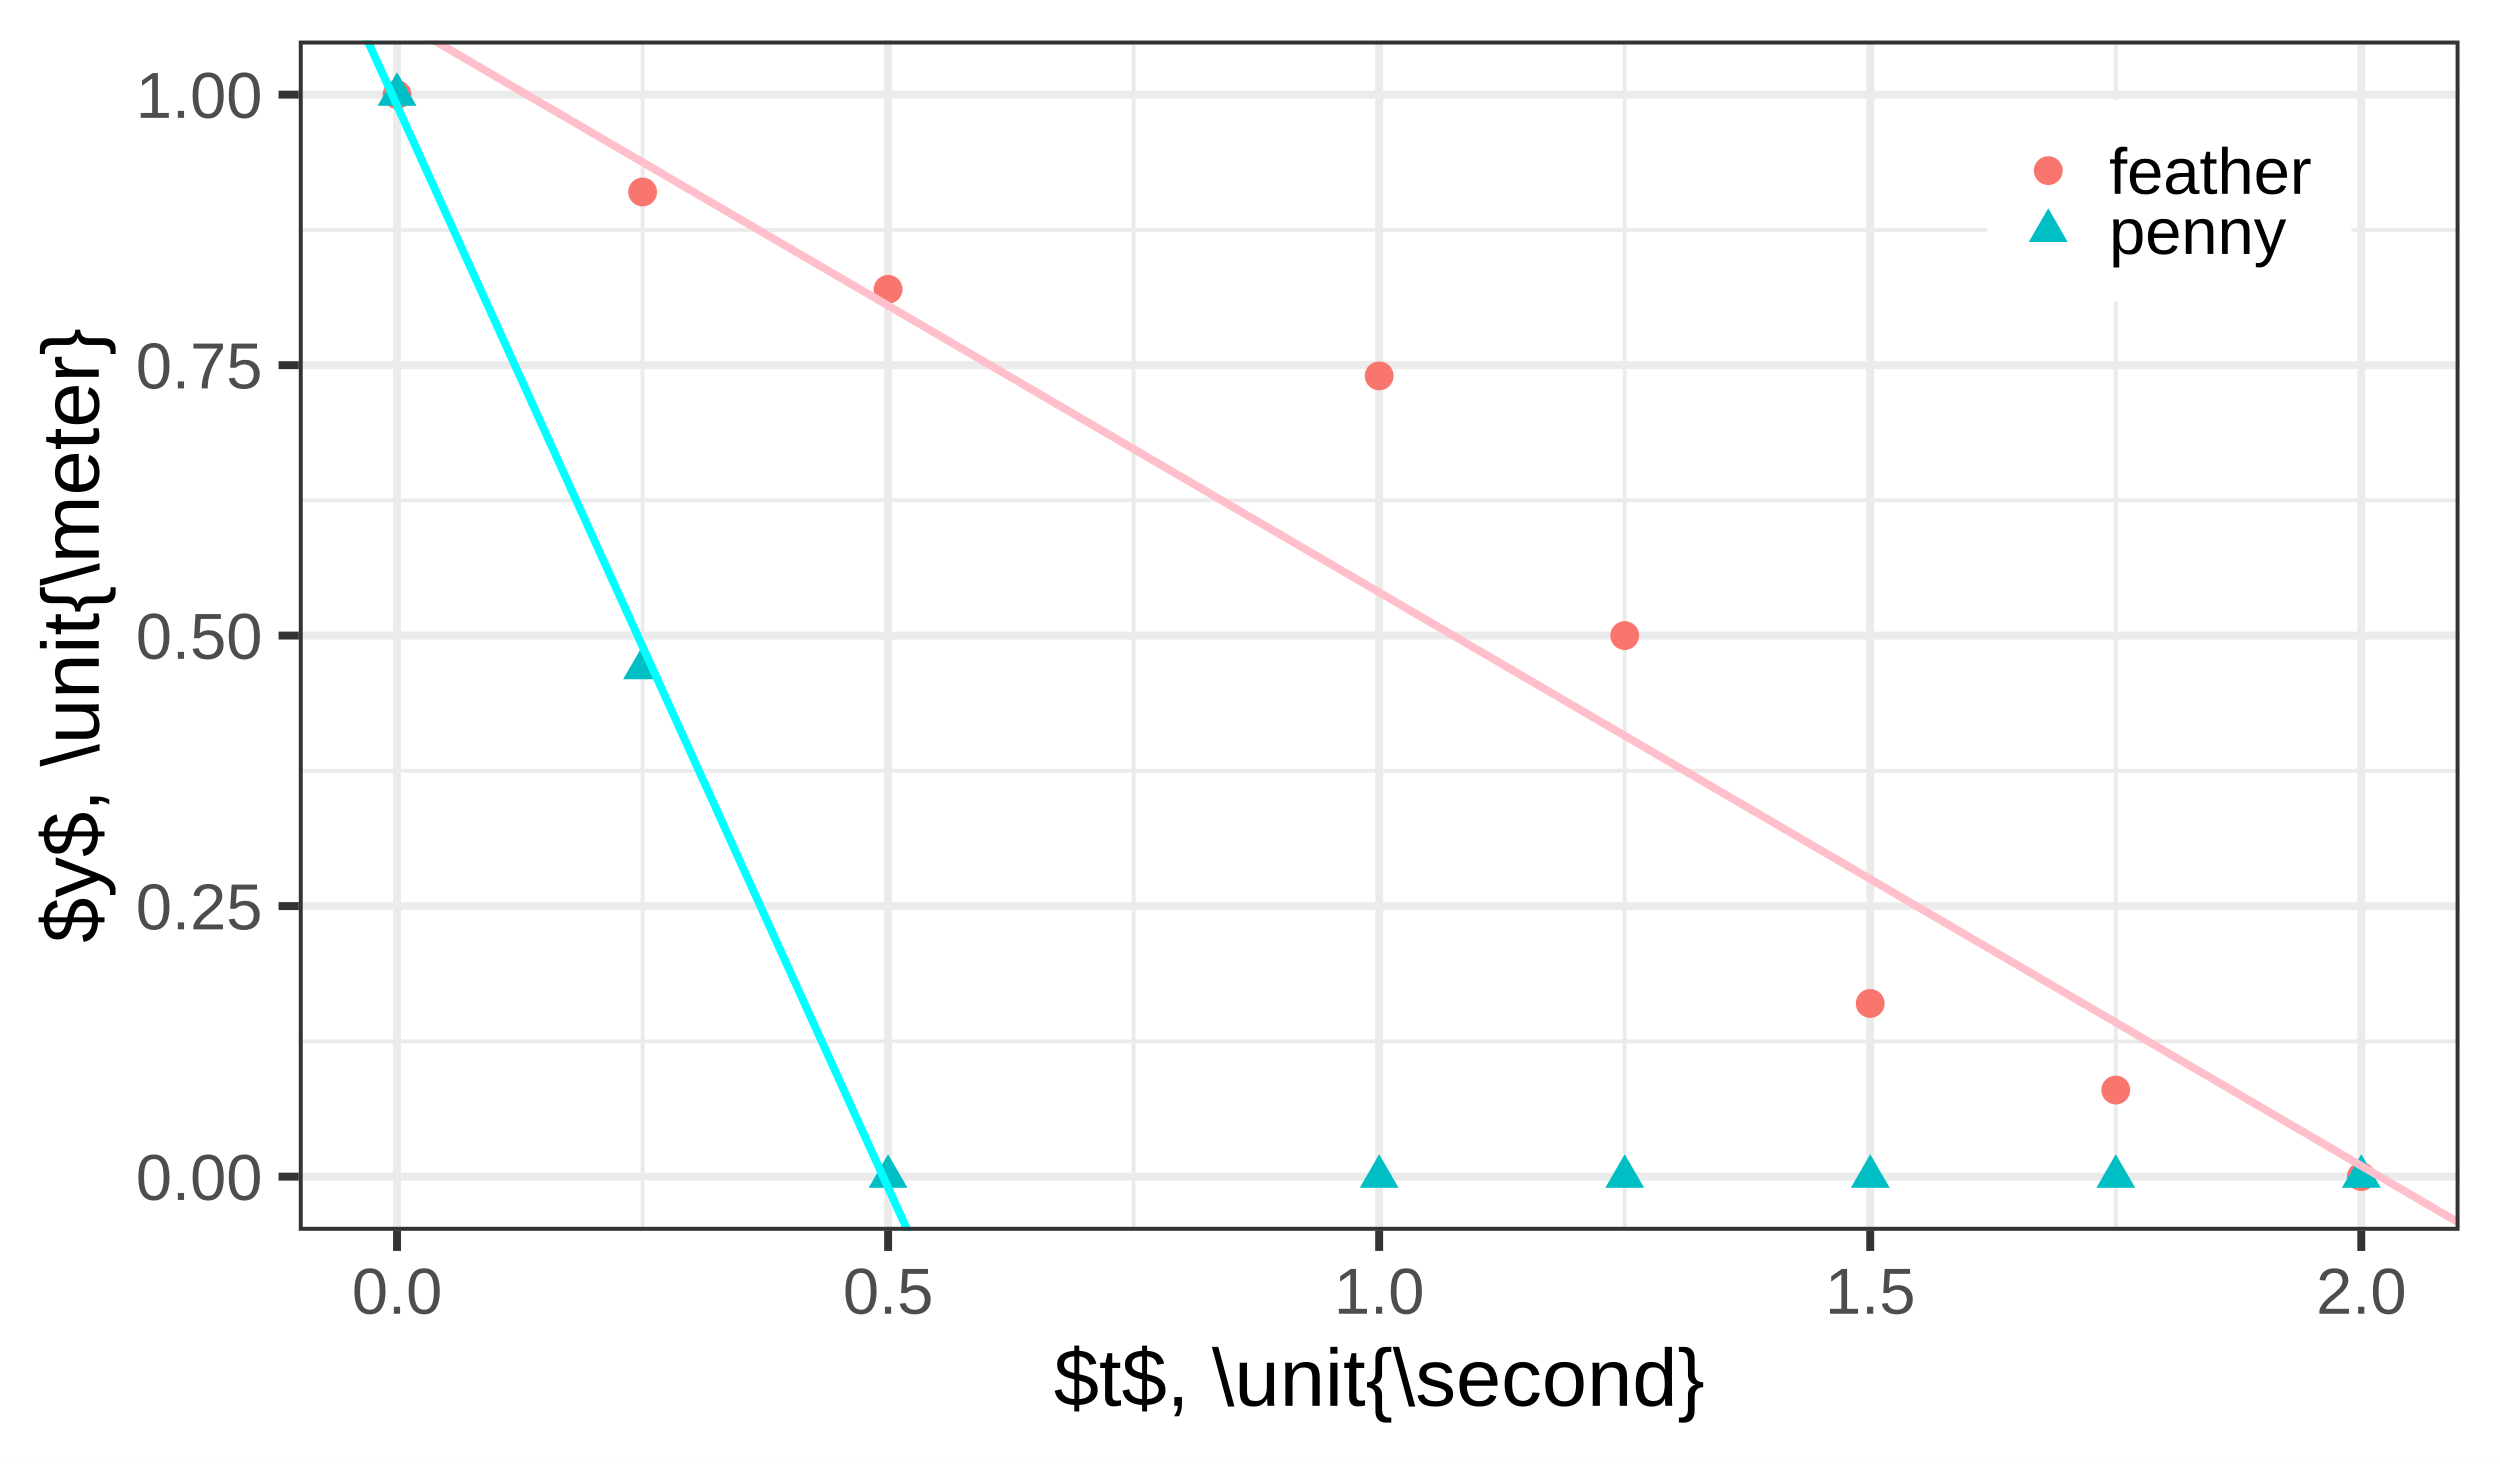
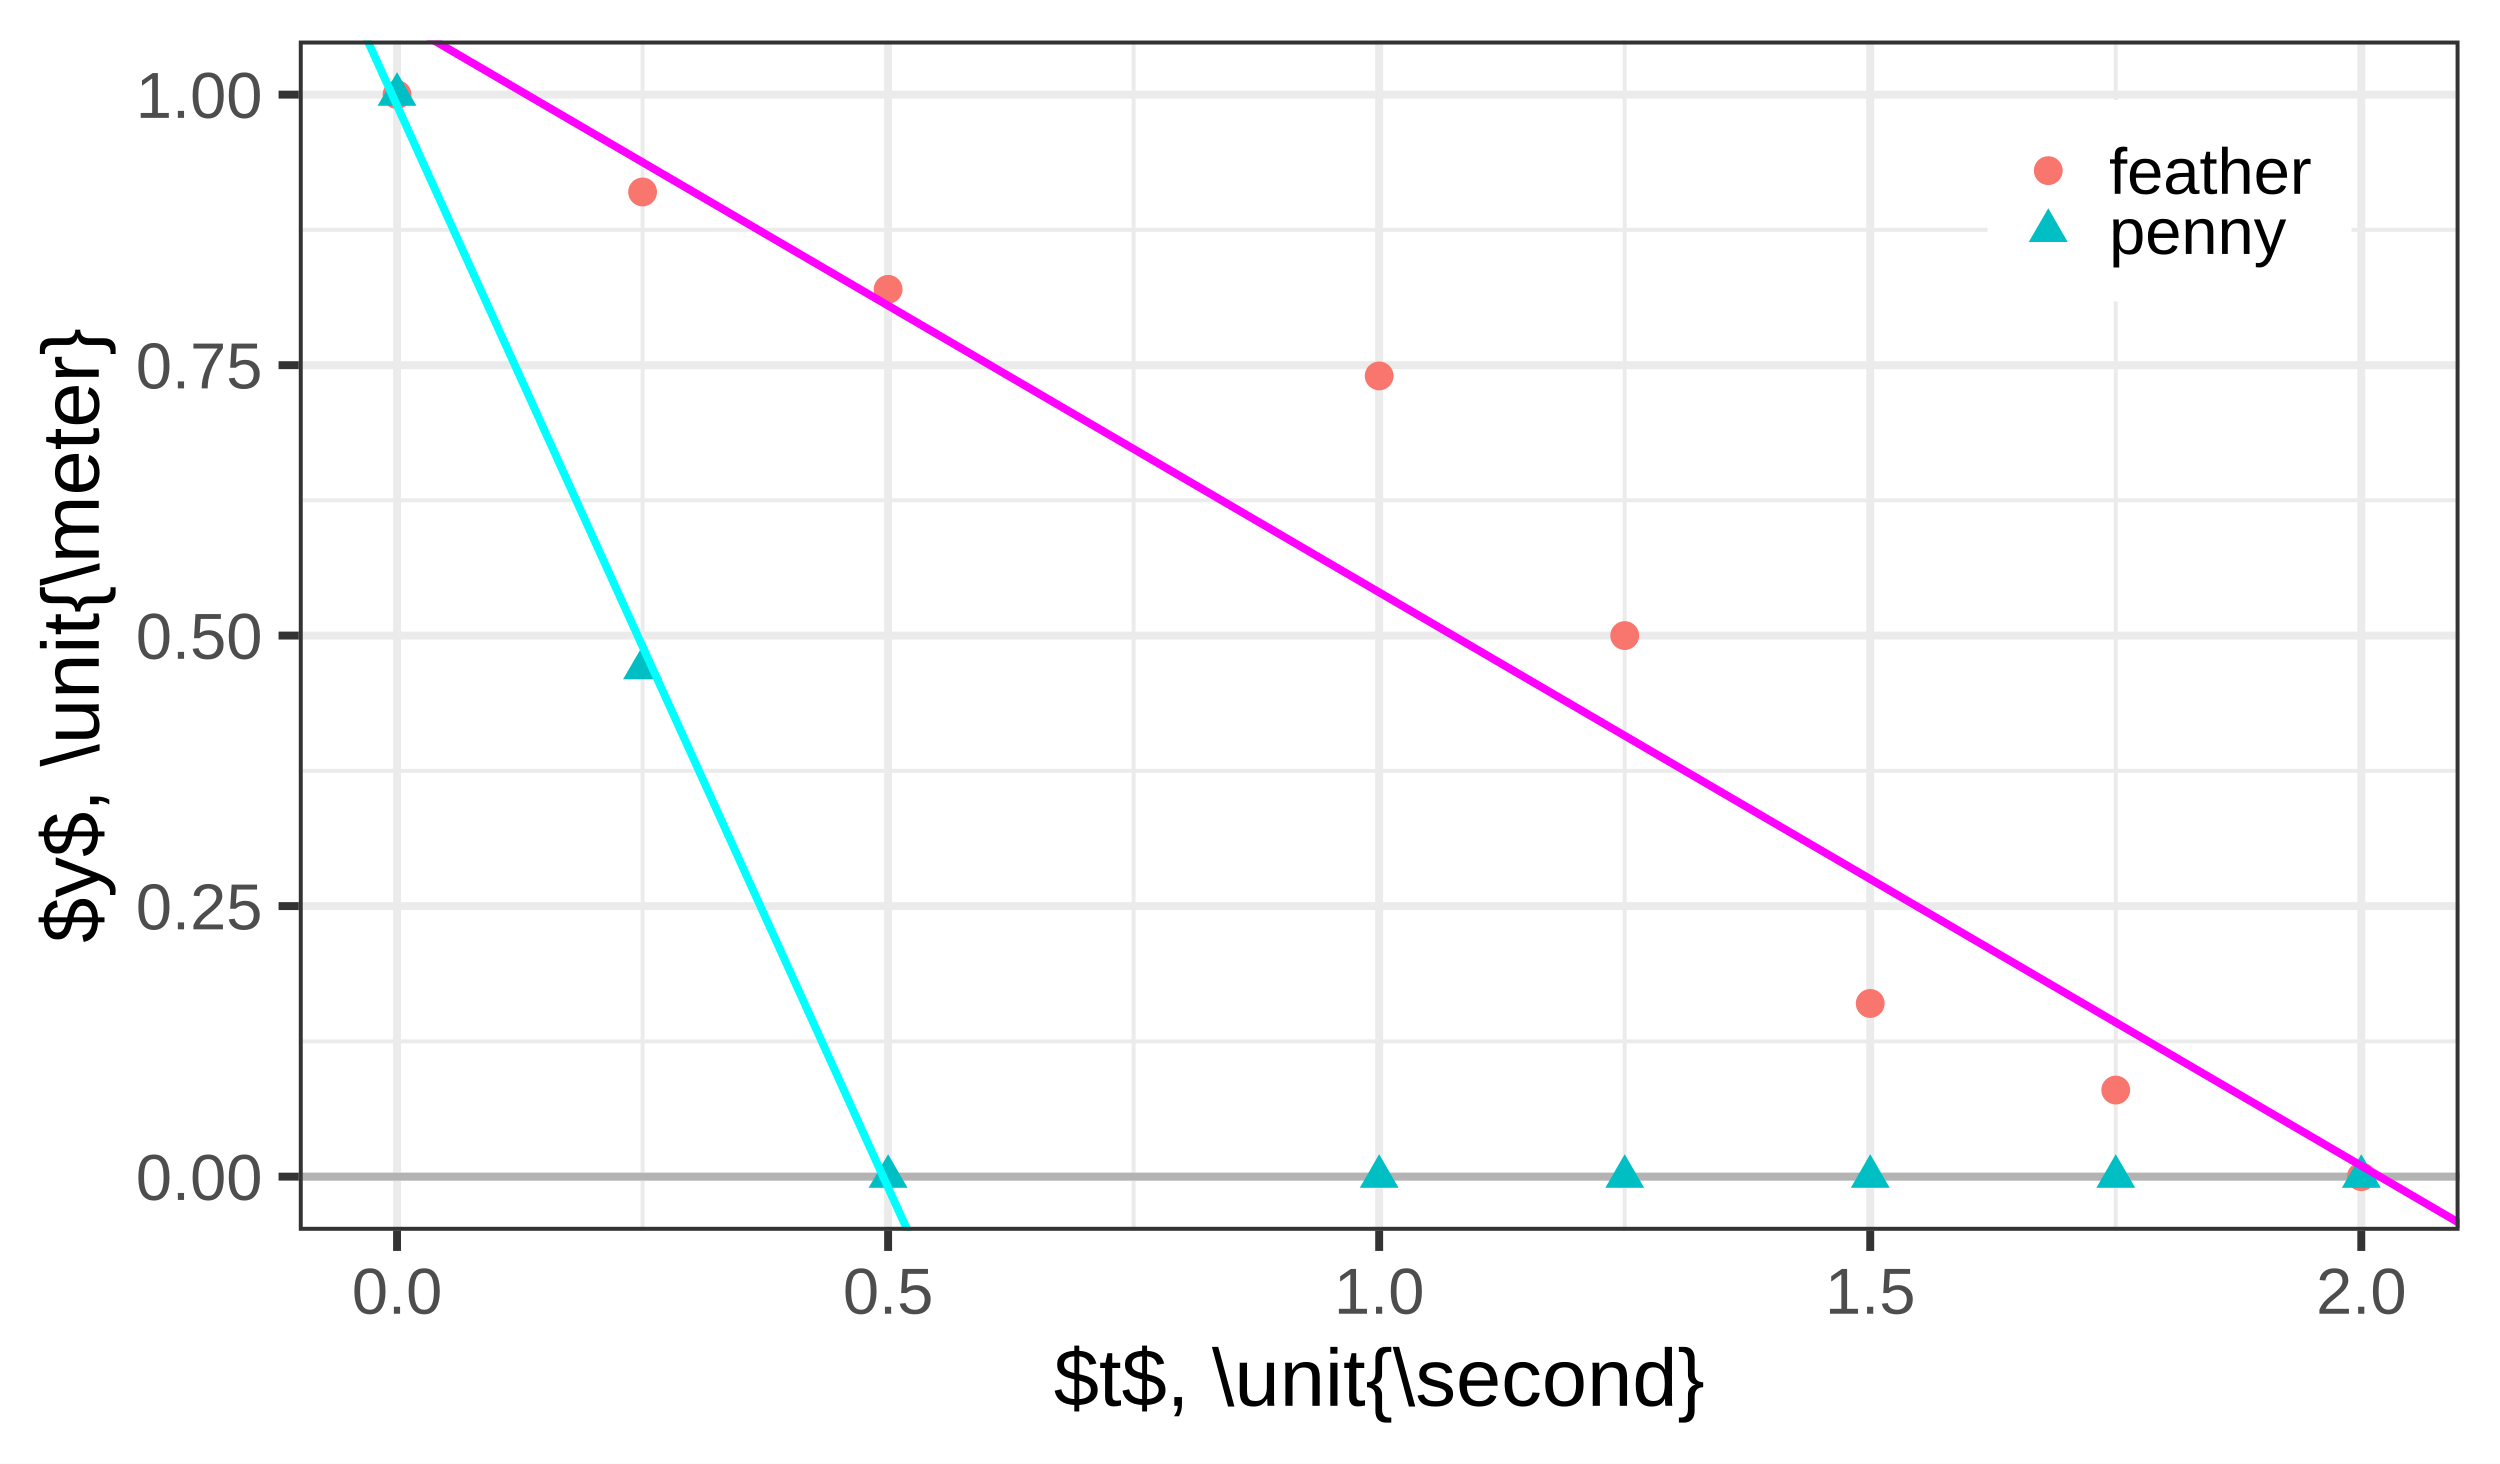
<svg xmlns="http://www.w3.org/2000/svg" width="246.00pt" height="144.00pt" viewBox="0 0 246.00 144.00">
  <g class="svglite">
    <defs>
      <style type="text/css">
    .svglite line, .svglite polyline, .svglite polygon, .svglite path, .svglite rect, .svglite circle {
      fill: none;
      stroke: #000000;
      stroke-linecap: round;
      stroke-linejoin: round;
      stroke-miterlimit: 10.00;
    }
    .svglite text {
      white-space: pre;
    }
    .svglite g.glyphgroup path {
      fill: inherit;
      stroke: none;
    }
  </style>
    </defs>
    <rect width="100%" height="100%" style="stroke: none; fill: #FFFFFF;" />
    <defs>
      <clipPath id="cpMC4wMHwyNDYuMDB8MC4wMHwxNDQuMDA=">
        <rect x="0.00" y="0.00" width="246.00" height="144.00" />
      </clipPath>
    </defs>
    <g clip-path="url(#cpMC4wMHwyNDYuMDB8MC4wMHwxNDQuMDA=)">
      <rect x="0.00" y="0.00" width="246.00" height="144.00" style="stroke-width: 0.78; stroke: #FFFFFF; fill: #FFFFFF;" />
    </g>
    <defs>
      <clipPath id="cpMjkuNDB8MjQyLjAyfDMuOTl8MTIxLjEw">
        <rect x="29.40" y="3.99" width="212.62" height="117.12" />
      </clipPath>
    </defs>
    <g clip-path="url(#cpMjkuNDB8MjQyLjAyfDMuOTl8MTIxLjEw)">
      <rect x="29.40" y="3.99" width="212.62" height="117.12" style="stroke-width: 0.78; stroke: none; fill: #FFFFFF;" />
      <polyline points="29.40,102.47 242.02,102.47 " style="stroke-width: 0.39; stroke: #EBEBEB; stroke-linecap: butt;" />
      <polyline points="29.40,75.85 242.02,75.85 " style="stroke-width: 0.39; stroke: #EBEBEB; stroke-linecap: butt;" />
      <polyline points="29.40,49.23 242.02,49.23 " style="stroke-width: 0.39; stroke: #EBEBEB; stroke-linecap: butt;" />
      <polyline points="29.40,22.62 242.02,22.62 " style="stroke-width: 0.39; stroke: #EBEBEB; stroke-linecap: butt;" />
      <polyline points="63.23,121.10 63.23,3.99 " style="stroke-width: 0.39; stroke: #EBEBEB; stroke-linecap: butt;" />
      <polyline points="111.55,121.10 111.55,3.99 " style="stroke-width: 0.39; stroke: #EBEBEB; stroke-linecap: butt;" />
      <polyline points="159.87,121.10 159.87,3.99 " style="stroke-width: 0.39; stroke: #EBEBEB; stroke-linecap: butt;" />
      <polyline points="208.19,121.10 208.19,3.99 " style="stroke-width: 0.39; stroke: #EBEBEB; stroke-linecap: butt;" />
      <polyline points="29.40,115.78 242.02,115.78 " style="stroke-width: 0.78; stroke: #EBEBEB; stroke-linecap: butt;" />
      <polyline points="29.40,89.16 242.02,89.16 " style="stroke-width: 0.78; stroke: #EBEBEB; stroke-linecap: butt;" />
      <polyline points="29.40,62.54 242.02,62.54 " style="stroke-width: 0.78; stroke: #EBEBEB; stroke-linecap: butt;" />
      <polyline points="29.40,35.93 242.02,35.93 " style="stroke-width: 0.78; stroke: #EBEBEB; stroke-linecap: butt;" />
      <polyline points="29.40,9.31 242.02,9.31 " style="stroke-width: 0.78; stroke: #EBEBEB; stroke-linecap: butt;" />
      <polyline points="39.07,121.10 39.07,3.99 " style="stroke-width: 0.78; stroke: #EBEBEB; stroke-linecap: butt;" />
      <polyline points="87.39,121.10 87.39,3.99 " style="stroke-width: 0.78; stroke: #EBEBEB; stroke-linecap: butt;" />
      <polyline points="135.71,121.10 135.71,3.99 " style="stroke-width: 0.78; stroke: #EBEBEB; stroke-linecap: butt;" />
      <polyline points="184.03,121.10 184.03,3.99 " style="stroke-width: 0.78; stroke: #EBEBEB; stroke-linecap: butt;" />
      <polyline points="232.35,121.10 232.35,3.99 " style="stroke-width: 0.78; stroke: #EBEBEB; stroke-linecap: butt;" />
+       <line x1="29.40" y1="115.78" x2="242.02" y2="115.78" style="stroke-width: 0.78; stroke: #B3B3B3; stroke-linecap: butt;" />
      <circle cx="39.07" cy="9.31" r="1.42" style="stroke-width: 0.52; stroke: none; fill: #F8766D;" />
      <circle cx="63.23" cy="18.89" r="1.42" style="stroke-width: 0.52; stroke: none; fill: #F8766D;" />
      <circle cx="87.39" cy="28.47" r="1.42" style="stroke-width: 0.52; stroke: none; fill: #F8766D;" />
      <circle cx="135.71" cy="36.99" r="1.42" style="stroke-width: 0.52; stroke: none; fill: #F8766D;" />
      <circle cx="159.87" cy="62.54" r="1.42" style="stroke-width: 0.52; stroke: none; fill: #F8766D;" />
      <circle cx="184.03" cy="98.74" r="1.42" style="stroke-width: 0.52; stroke: none; fill: #F8766D;" />
      <circle cx="208.19" cy="107.26" r="1.42" style="stroke-width: 0.52; stroke: none; fill: #F8766D;" />
      <circle cx="232.35" cy="115.78" r="1.42" style="stroke-width: 0.52; stroke: none; fill: #F8766D;" />
      <polygon points="39.07,7.10 40.98,10.41 37.15,10.41 " style="stroke-width: 0.52; stroke: none; fill: #00BFC4;" />
      <polygon points="63.23,63.53 65.14,66.84 61.31,66.84 " style="stroke-width: 0.52; stroke: none; fill: #00BFC4;" />
      <polygon points="87.39,113.57 89.30,116.88 85.47,116.88 " style="stroke-width: 0.52; stroke: none; fill: #00BFC4;" />
      <polygon points="135.71,113.57 137.62,116.88 133.80,116.88 " style="stroke-width: 0.52; stroke: none; fill: #00BFC4;" />
      <polygon points="159.87,113.57 161.79,116.88 157.96,116.88 " style="stroke-width: 0.52; stroke: none; fill: #00BFC4;" />
      <polygon points="184.03,113.57 185.95,116.88 182.12,116.88 " style="stroke-width: 0.52; stroke: none; fill: #00BFC4;" />
      <polygon points="208.19,113.57 210.11,116.88 206.28,116.88 " style="stroke-width: 0.52; stroke: none; fill: #00BFC4;" />
      <polygon points="232.35,113.57 234.27,116.88 230.44,116.88 " style="stroke-width: 0.52; stroke: none; fill: #00BFC4;" />
      <line x1="-16.99" y1="-113.13" x2="142.47" y2="238.22" style="stroke-width: 0.78; stroke: #00FFFF; stroke-linecap: butt;" />
-       <line x1="-157.87" y1="-113.13" x2="443.87" y2="238.22" style="stroke-width: 0.78; stroke: #FFC0CB; stroke-linecap: butt;" />
+       <line x1="-157.87" y1="-113.13" x2="443.87" y2="238.22" style="stroke-width: 0.78; stroke: #FF00FF; stroke-linecap: butt;" />
      <rect x="29.40" y="3.99" width="212.62" height="117.12" style="stroke-width: 0.78; stroke: #333333;" />
    </g>
    <g clip-path="url(#cpMC4wMHwyNDYuMDB8MC4wMHwxNDQuMDA=)">
      <text x="25.82" y="118.07" text-anchor="end" style="font-size: 6.40px;fill: #4D4D4D; font-family: &quot;Arial&quot;;" textLength="12.42px" lengthAdjust="spacingAndGlyphs">0.00</text>
      <text x="25.82" y="91.45" text-anchor="end" style="font-size: 6.40px;fill: #4D4D4D; font-family: &quot;Arial&quot;;" textLength="12.42px" lengthAdjust="spacingAndGlyphs">0.25</text>
      <text x="25.82" y="64.83" text-anchor="end" style="font-size: 6.40px;fill: #4D4D4D; font-family: &quot;Arial&quot;;" textLength="12.42px" lengthAdjust="spacingAndGlyphs">0.50</text>
      <text x="25.82" y="38.22" text-anchor="end" style="font-size: 6.40px;fill: #4D4D4D; font-family: &quot;Arial&quot;;" textLength="12.42px" lengthAdjust="spacingAndGlyphs">0.75</text>
      <text x="25.82" y="11.60" text-anchor="end" style="font-size: 6.40px;fill: #4D4D4D; font-family: &quot;Arial&quot;;" textLength="12.42px" lengthAdjust="spacingAndGlyphs">1.00</text>
      <polyline points="27.41,115.78 29.40,115.78 " style="stroke-width: 0.78; stroke: #333333; stroke-linecap: butt;" />
      <polyline points="27.41,89.16 29.40,89.16 " style="stroke-width: 0.78; stroke: #333333; stroke-linecap: butt;" />
      <polyline points="27.41,62.54 29.40,62.54 " style="stroke-width: 0.78; stroke: #333333; stroke-linecap: butt;" />
      <polyline points="27.41,35.93 29.40,35.93 " style="stroke-width: 0.78; stroke: #333333; stroke-linecap: butt;" />
      <polyline points="27.41,9.31 29.40,9.31 " style="stroke-width: 0.78; stroke: #333333; stroke-linecap: butt;" />
      <polyline points="39.07,123.09 39.07,121.10 " style="stroke-width: 0.78; stroke: #333333; stroke-linecap: butt;" />
      <polyline points="87.39,123.09 87.39,121.10 " style="stroke-width: 0.78; stroke: #333333; stroke-linecap: butt;" />
      <polyline points="135.71,123.09 135.71,121.10 " style="stroke-width: 0.78; stroke: #333333; stroke-linecap: butt;" />
      <polyline points="184.03,123.09 184.03,121.10 " style="stroke-width: 0.78; stroke: #333333; stroke-linecap: butt;" />
      <polyline points="232.35,123.09 232.35,121.10 " style="stroke-width: 0.78; stroke: #333333; stroke-linecap: butt;" />
      <text x="39.07" y="129.27" text-anchor="middle" style="font-size: 6.40px;fill: #4D4D4D; font-family: &quot;Arial&quot;;" textLength="8.88px" lengthAdjust="spacingAndGlyphs">0.0</text>
      <text x="87.39" y="129.27" text-anchor="middle" style="font-size: 6.40px;fill: #4D4D4D; font-family: &quot;Arial&quot;;" textLength="8.88px" lengthAdjust="spacingAndGlyphs">0.5</text>
      <text x="135.71" y="129.27" text-anchor="middle" style="font-size: 6.40px;fill: #4D4D4D; font-family: &quot;Arial&quot;;" textLength="8.88px" lengthAdjust="spacingAndGlyphs">1.0</text>
      <text x="184.03" y="129.27" text-anchor="middle" style="font-size: 6.40px;fill: #4D4D4D; font-family: &quot;Arial&quot;;" textLength="8.88px" lengthAdjust="spacingAndGlyphs">1.5</text>
      <text x="232.35" y="129.27" text-anchor="middle" style="font-size: 6.40px;fill: #4D4D4D; font-family: &quot;Arial&quot;;" textLength="8.88px" lengthAdjust="spacingAndGlyphs">2.0</text>
      <text x="135.71" y="138.33" text-anchor="middle" style="font-size: 8.00px; font-family: &quot;Arial&quot;;" textLength="64.06px" lengthAdjust="spacingAndGlyphs">$t$, \unit{\second}</text>
      <text transform="translate(9.72,62.54) rotate(-90)" text-anchor="middle" style="font-size: 8.00px; font-family: &quot;Arial&quot;;" textLength="60.50px" lengthAdjust="spacingAndGlyphs">$y$, \unit{\meter}</text>
      <rect x="195.57" y="9.84" width="35.82" height="19.81" style="stroke-width: 0.78; stroke: none; fill: #FFFFFF;" />
      <rect x="199.56" y="13.83" width="3.99" height="5.92" style="stroke-width: 0.78; stroke: none; fill: #FFFFFF;" />
      <circle cx="201.55" cy="16.79" r="1.42" style="stroke-width: 0.52; stroke: none; fill: #F8766D;" />
      <rect x="199.56" y="19.74" width="3.99" height="5.92" style="stroke-width: 0.78; stroke: none; fill: #FFFFFF;" />
      <polygon points="201.55,20.49 203.46,23.81 199.63,23.81 " style="stroke-width: 0.52; stroke: none; fill: #00BFC4;" />
      <text x="207.53" y="19.07" style="font-size: 6.40px; font-family: &quot;Arial&quot;;" textLength="19.88px" lengthAdjust="spacingAndGlyphs">feather</text>
      <text x="207.53" y="24.99" style="font-size: 6.40px; font-family: &quot;Arial&quot;;" textLength="17.39px" lengthAdjust="spacingAndGlyphs">penny</text>
    </g>
  </g>
</svg>
